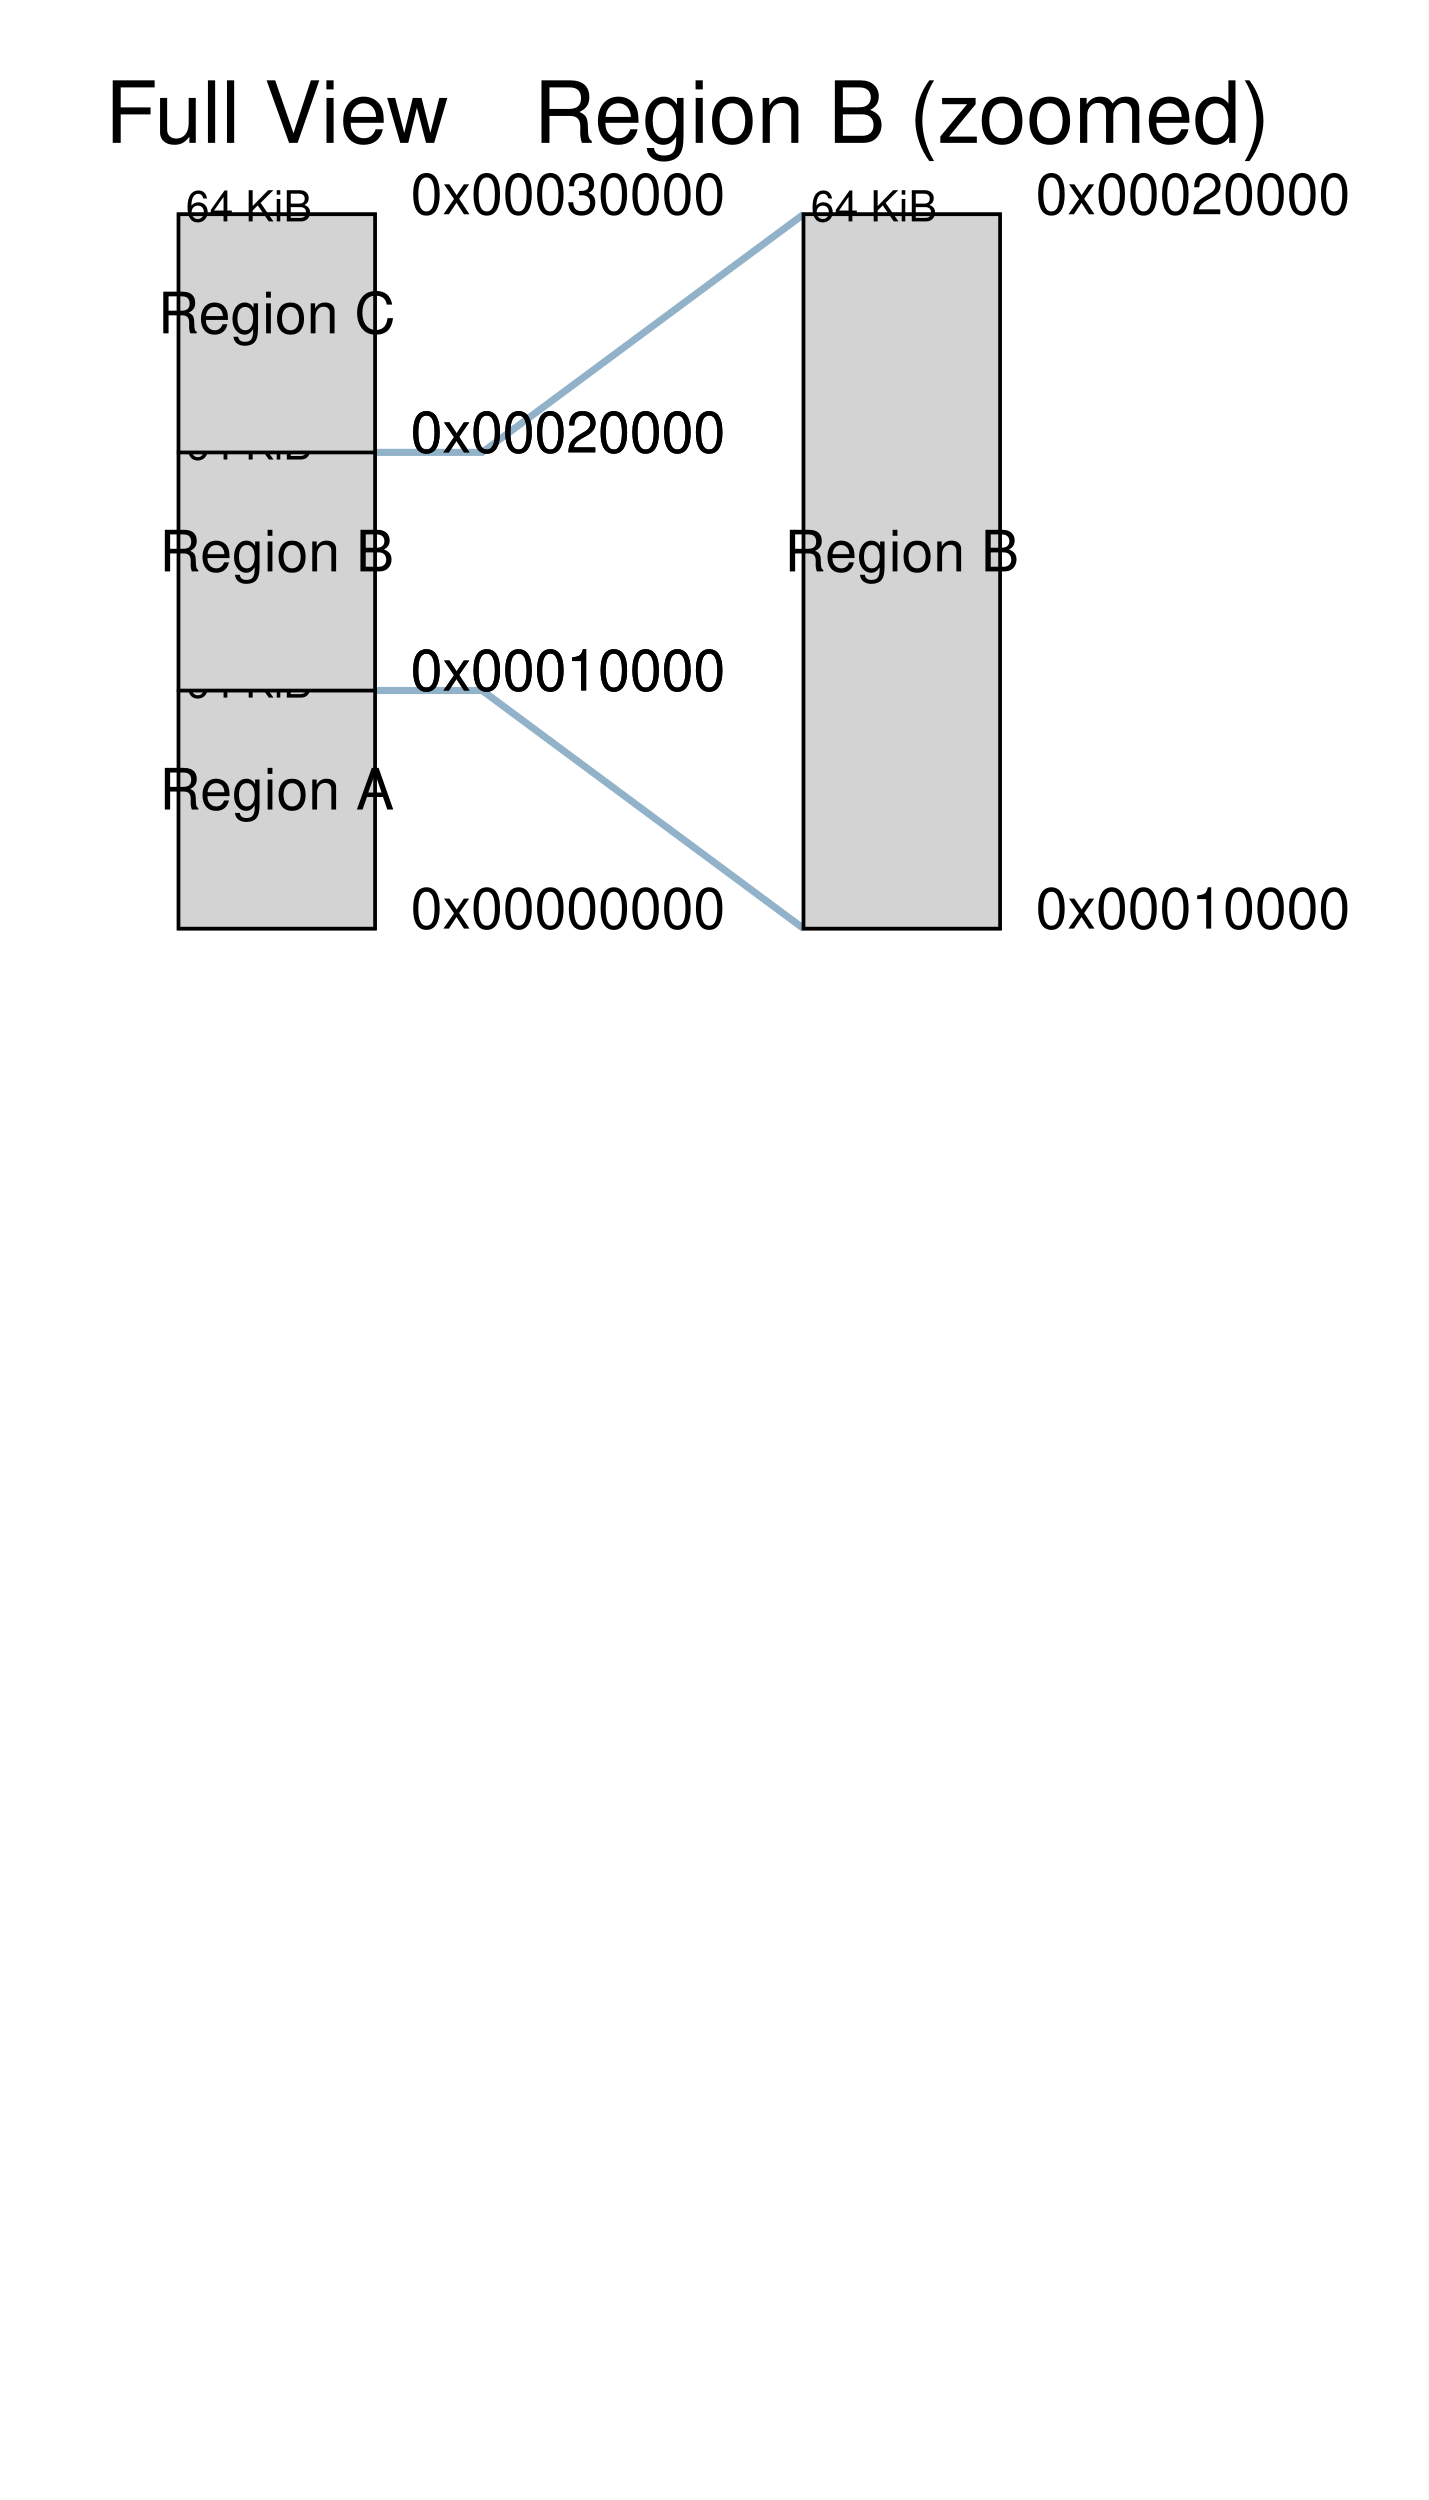
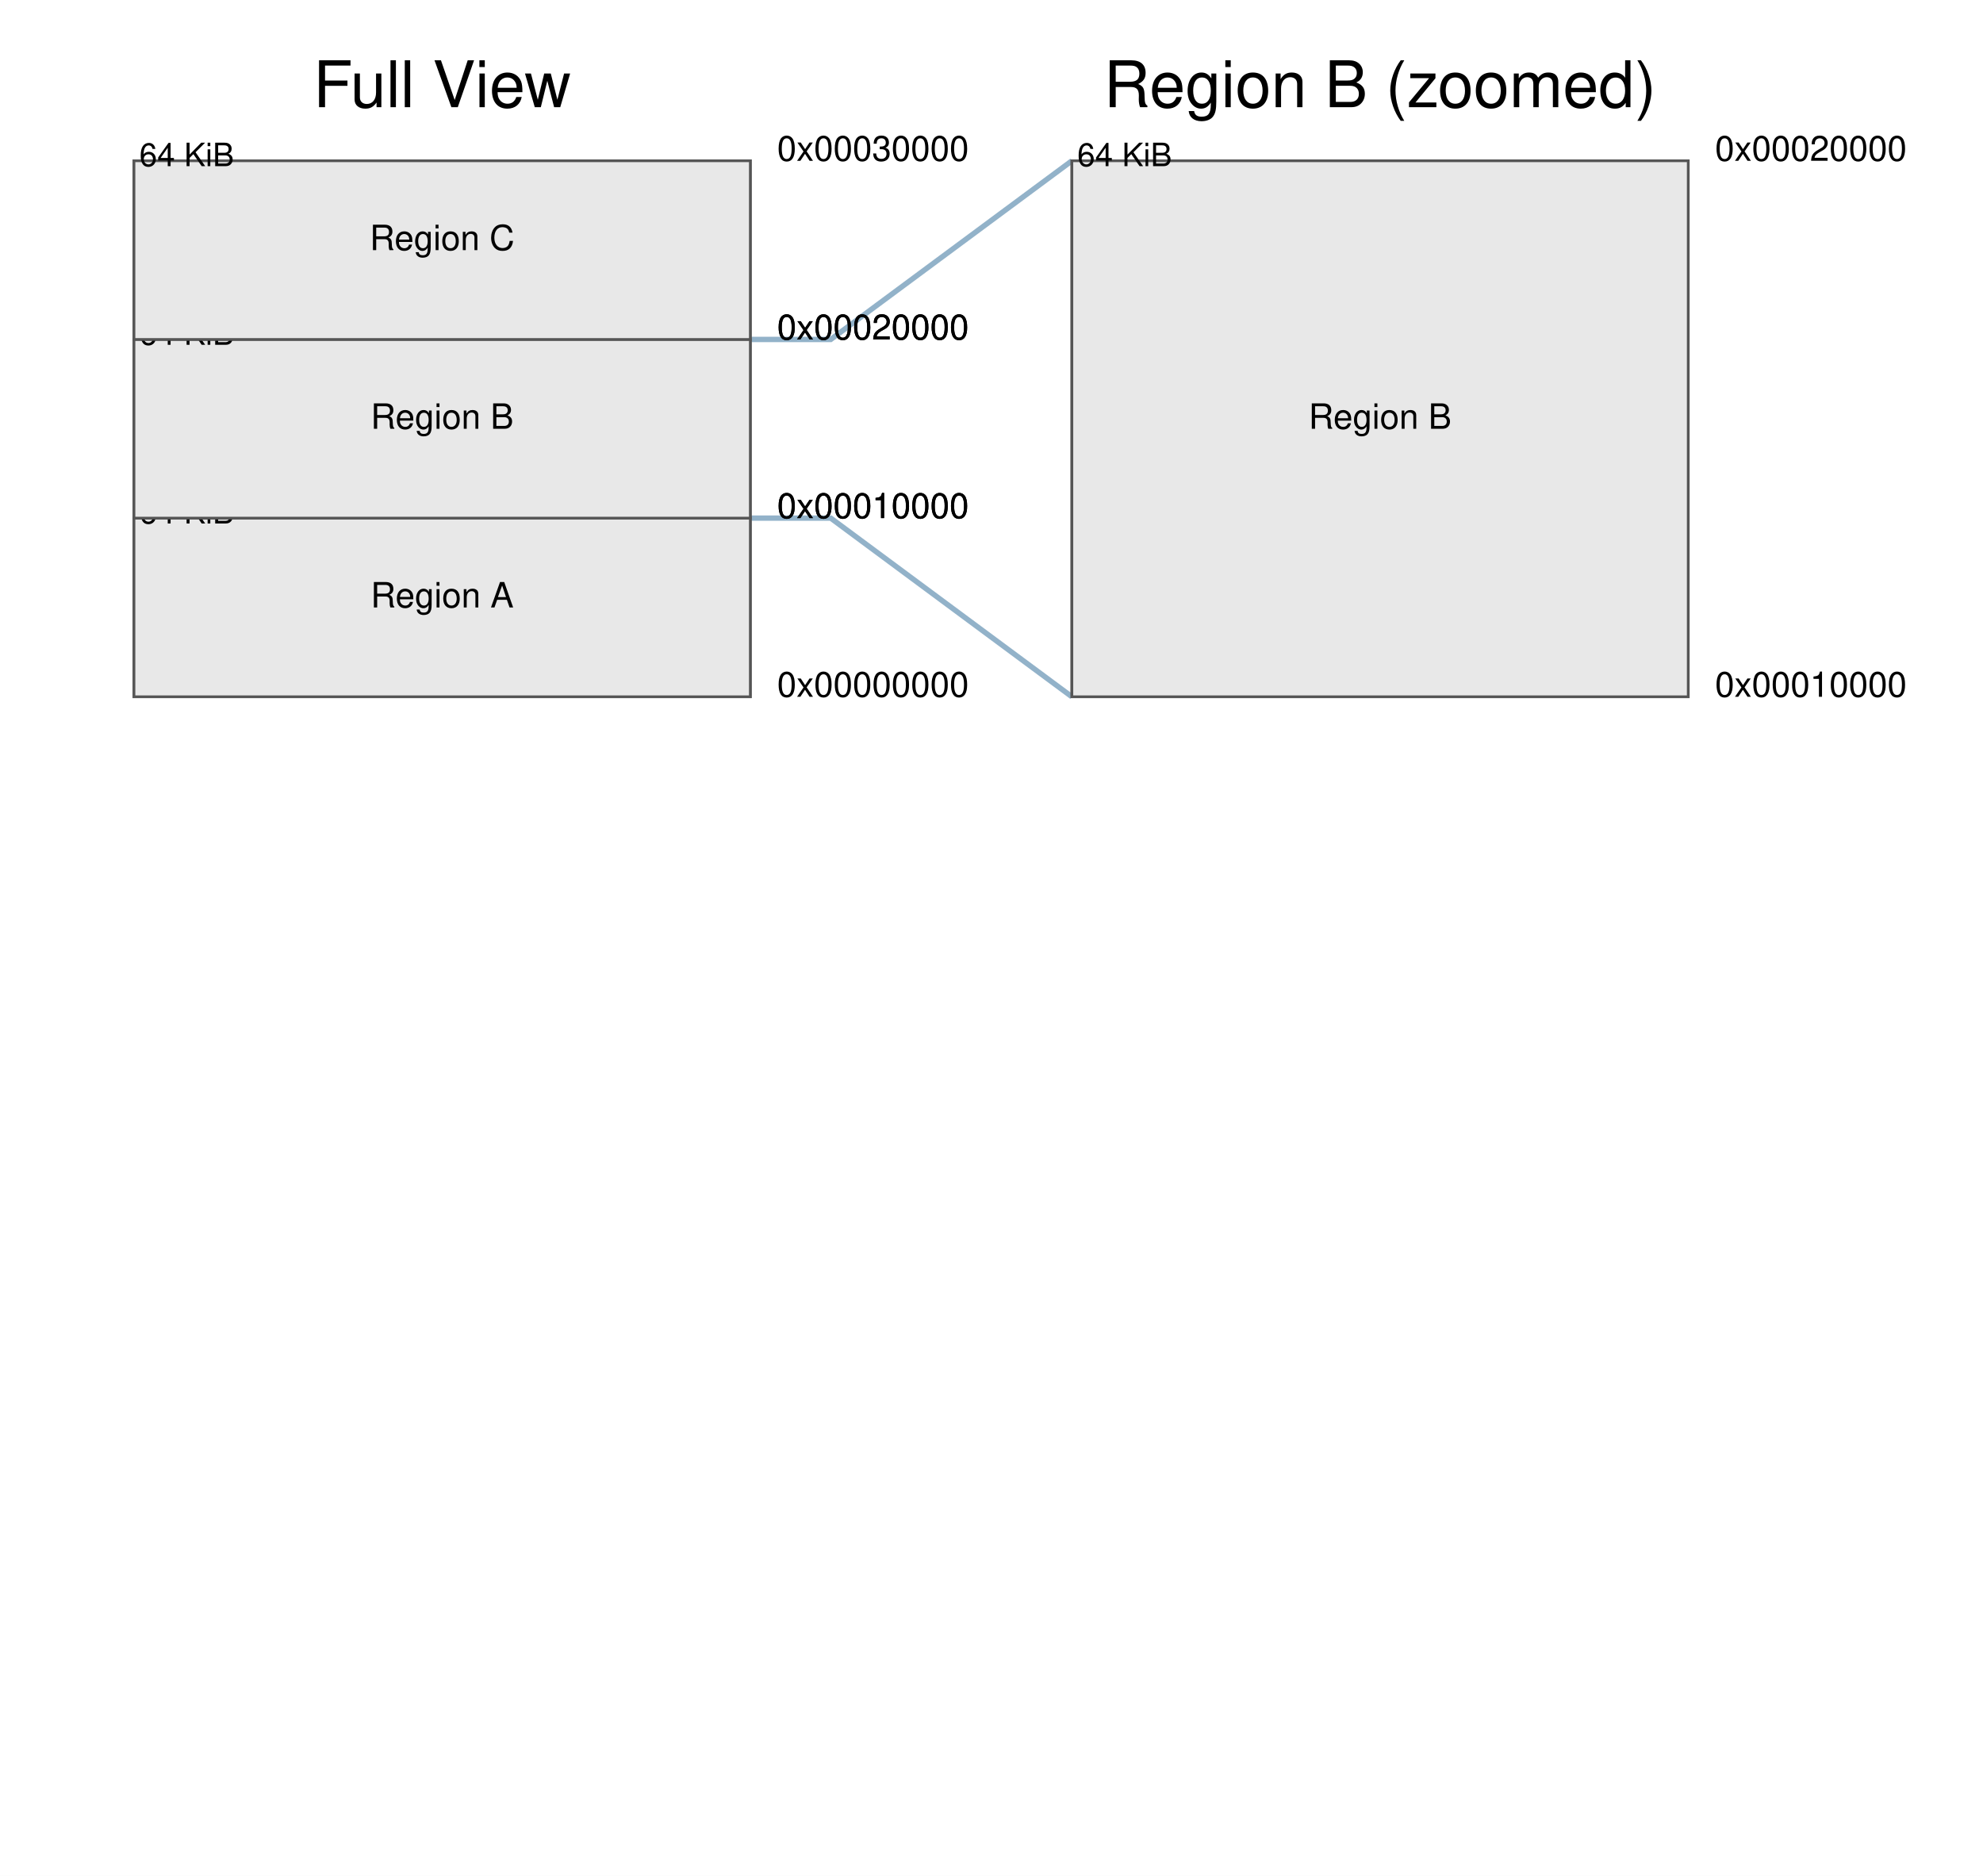
- <svg xmlns="http://www.w3.org/2000/svg" width="400" height="700" viewBox="0 0 400 700">
-   <rect x="0" y="0" width="400" height="700" fill="white" />
+ <svg xmlns="http://www.w3.org/2000/svg" width="740" height="700" viewBox="0 0 740 700">
+   <rect x="0" y="0" width="740" height="700" fill="#ffffff" />
  <g>
    <g>
-       <path d="M 105.0,193.333 L 135.0,193.333 L 225.0,260.0" fill="none" stroke="#4A7FA5" stroke-width="2" opacity="0.6" />
-       <path d="M 105.0,126.667 L 135.0,126.667 L 225.0,60.0" fill="none" stroke="#4A7FA5" stroke-width="2" opacity="0.6" />
+       <path d="M 280.0,193.333 L 310.0,193.333 L 400.0,260.0" fill="none" stroke="#4A7FA5" stroke-width="2" opacity="0.6" />
+       <path d="M 280.0,126.667 L 310.0,126.667 L 400.0,60.0" fill="none" stroke="#4A7FA5" stroke-width="2" opacity="0.6" />
    </g>
  </g>
  <g />
  <g>
-     <text x="27.5" y="-20" stroke="none" fill="black" stroke-width="0" font-size="24px" font-weight="normal" font-family="Helvetica" text-anchor="middle" alignment-baseline="middle" transform="translate(50.0,60.0)">Full View</text>
+     <text x="115.0" y="-20" stroke="none" fill="#000000" stroke-width="0" font-size="24px" font-weight="normal" font-family="Helvetica" text-anchor="middle" alignment-baseline="middle" transform="translate(50.0,60.0)">Full View</text>
    <g transform="translate(50.0,60.0)">
-       <rect x="0" y="0" width="55.0" height="200.0" fill="white" stroke="black" stroke-width="1" />
-       <rect x="0" y="133.333" width="55.0" height="66.667" fill="lightgrey" stroke="black" stroke-width="1" />
-       <text x="27.5" y="166.667" stroke="none" fill="black" stroke-width="0" font-size="16" font-weight="normal" font-family="Helvetica" text-anchor="middle" alignment-baseline="middle">Region A</text>
-       <text x="65.0" y="200.0" stroke="none" fill="black" stroke-width="0" font-size="16" font-weight="normal" font-family="Helvetica" text-anchor="start" alignment-baseline="middle">0x00000000</text>
-       <text x="65.0" y="133.333" stroke="none" fill="black" stroke-width="0" font-size="16" font-weight="normal" font-family="Helvetica" text-anchor="start" alignment-baseline="middle">0x00010000</text>
-       <text x="2" y="135.333" stroke="none" fill="black" stroke-width="0" font-size="12px" font-weight="normal" font-family="Helvetica" text-anchor="start" alignment-baseline="hanging">64 KiB</text>
-       <rect x="0" y="66.667" width="55.0" height="66.667" fill="lightgrey" stroke="black" stroke-width="1" />
-       <text x="27.5" y="100.0" stroke="none" fill="black" stroke-width="0" font-size="16" font-weight="normal" font-family="Helvetica" text-anchor="middle" alignment-baseline="middle">Region B</text>
-       <text x="65.0" y="133.333" stroke="none" fill="black" stroke-width="0" font-size="16" font-weight="normal" font-family="Helvetica" text-anchor="start" alignment-baseline="middle">0x00010000</text>
-       <text x="65.0" y="66.667" stroke="none" fill="black" stroke-width="0" font-size="16" font-weight="normal" font-family="Helvetica" text-anchor="start" alignment-baseline="middle">0x00020000</text>
-       <text x="2" y="68.667" stroke="none" fill="black" stroke-width="0" font-size="12px" font-weight="normal" font-family="Helvetica" text-anchor="start" alignment-baseline="hanging">64 KiB</text>
-       <rect x="0" y="0.0" width="55.0" height="66.667" fill="lightgrey" stroke="black" stroke-width="1" />
-       <text x="27.5" y="33.333" stroke="none" fill="black" stroke-width="0" font-size="16" font-weight="normal" font-family="Helvetica" text-anchor="middle" alignment-baseline="middle">Region C</text>
-       <text x="65.0" y="66.667" stroke="none" fill="black" stroke-width="0" font-size="16" font-weight="normal" font-family="Helvetica" text-anchor="start" alignment-baseline="middle">0x00020000</text>
-       <text x="65.0" y="0.0" stroke="none" fill="black" stroke-width="0" font-size="16" font-weight="normal" font-family="Helvetica" text-anchor="start" alignment-baseline="middle">0x00030000</text>
-       <text x="2" y="2.0" stroke="none" fill="black" stroke-width="0" font-size="12px" font-weight="normal" font-family="Helvetica" text-anchor="start" alignment-baseline="hanging">64 KiB</text>
+       <rect x="0" y="0" width="230.0" height="200.0" fill="#ffffff" stroke="#555555" stroke-width="1" />
+       <rect x="0" y="133.333" width="230.0" height="66.667" fill="#e8e8e8" stroke="#555555" stroke-width="1" />
+       <text x="115.0" y="166.667" stroke="none" fill="#000000" stroke-width="0" font-size="13" font-weight="normal" font-family="Helvetica" text-anchor="middle" alignment-baseline="middle">Region A</text>
+       <text x="240.0" y="200.0" stroke="none" fill="#000000" stroke-width="0" font-size="13" font-weight="normal" font-family="Helvetica" text-anchor="start" alignment-baseline="middle">0x00000000</text>
+       <text x="240.0" y="133.333" stroke="none" fill="#000000" stroke-width="0" font-size="13" font-weight="normal" font-family="Helvetica" text-anchor="start" alignment-baseline="middle">0x00010000</text>
+       <text x="2" y="135.333" stroke="none" fill="#000000" stroke-width="0" font-size="12px" font-weight="normal" font-family="Helvetica" text-anchor="start" alignment-baseline="hanging">64 KiB</text>
+       <rect x="0" y="66.667" width="230.0" height="66.667" fill="#e8e8e8" stroke="#555555" stroke-width="1" />
+       <text x="115.0" y="100.0" stroke="none" fill="#000000" stroke-width="0" font-size="13" font-weight="normal" font-family="Helvetica" text-anchor="middle" alignment-baseline="middle">Region B</text>
+       <text x="240.0" y="133.333" stroke="none" fill="#000000" stroke-width="0" font-size="13" font-weight="normal" font-family="Helvetica" text-anchor="start" alignment-baseline="middle">0x00010000</text>
+       <text x="240.0" y="66.667" stroke="none" fill="#000000" stroke-width="0" font-size="13" font-weight="normal" font-family="Helvetica" text-anchor="start" alignment-baseline="middle">0x00020000</text>
+       <text x="2" y="68.667" stroke="none" fill="#000000" stroke-width="0" font-size="12px" font-weight="normal" font-family="Helvetica" text-anchor="start" alignment-baseline="hanging">64 KiB</text>
+       <rect x="0" y="0.0" width="230.0" height="66.667" fill="#e8e8e8" stroke="#555555" stroke-width="1" />
+       <text x="115.0" y="33.333" stroke="none" fill="#000000" stroke-width="0" font-size="13" font-weight="normal" font-family="Helvetica" text-anchor="middle" alignment-baseline="middle">Region C</text>
+       <text x="240.0" y="66.667" stroke="none" fill="#000000" stroke-width="0" font-size="13" font-weight="normal" font-family="Helvetica" text-anchor="start" alignment-baseline="middle">0x00020000</text>
+       <text x="240.0" y="0.0" stroke="none" fill="#000000" stroke-width="0" font-size="13" font-weight="normal" font-family="Helvetica" text-anchor="start" alignment-baseline="middle">0x00030000</text>
+       <text x="2" y="2.0" stroke="none" fill="#000000" stroke-width="0" font-size="12px" font-weight="normal" font-family="Helvetica" text-anchor="start" alignment-baseline="hanging">64 KiB</text>
    </g>
  </g>
  <g>
-     <text x="27.5" y="-20" stroke="none" fill="black" stroke-width="0" font-size="24px" font-weight="normal" font-family="Helvetica" text-anchor="middle" alignment-baseline="middle" transform="translate(225.0,60.0)">Region B (zoomed)</text>
-     <g transform="translate(225.0,60.0)">
-       <rect x="0" y="0" width="55.0" height="200.0" fill="white" stroke="black" stroke-width="1" />
-       <rect x="0" y="0.0" width="55.0" height="200.0" fill="lightgrey" stroke="black" stroke-width="1" />
-       <text x="27.5" y="100.0" stroke="none" fill="black" stroke-width="0" font-size="16" font-weight="normal" font-family="Helvetica" text-anchor="middle" alignment-baseline="middle">Region B</text>
-       <text x="65.0" y="200.0" stroke="none" fill="black" stroke-width="0" font-size="16" font-weight="normal" font-family="Helvetica" text-anchor="start" alignment-baseline="middle">0x00010000</text>
-       <text x="65.0" y="0.0" stroke="none" fill="black" stroke-width="0" font-size="16" font-weight="normal" font-family="Helvetica" text-anchor="start" alignment-baseline="middle">0x00020000</text>
-       <text x="2" y="2.0" stroke="none" fill="black" stroke-width="0" font-size="12px" font-weight="normal" font-family="Helvetica" text-anchor="start" alignment-baseline="hanging">64 KiB</text>
+     <text x="115.0" y="-20" stroke="none" fill="#000000" stroke-width="0" font-size="24px" font-weight="normal" font-family="Helvetica" text-anchor="middle" alignment-baseline="middle" transform="translate(400.0,60.0)">Region B (zoomed)</text>
+     <g transform="translate(400.0,60.0)">
+       <rect x="0" y="0" width="230.0" height="200.0" fill="#ffffff" stroke="#555555" stroke-width="1" />
+       <rect x="0" y="0.0" width="230.0" height="200.0" fill="#e8e8e8" stroke="#555555" stroke-width="1" />
+       <text x="115.0" y="100.0" stroke="none" fill="#000000" stroke-width="0" font-size="13" font-weight="normal" font-family="Helvetica" text-anchor="middle" alignment-baseline="middle">Region B</text>
+       <text x="240.0" y="200.0" stroke="none" fill="#000000" stroke-width="0" font-size="13" font-weight="normal" font-family="Helvetica" text-anchor="start" alignment-baseline="middle">0x00010000</text>
+       <text x="240.0" y="0.0" stroke="none" fill="#000000" stroke-width="0" font-size="13" font-weight="normal" font-family="Helvetica" text-anchor="start" alignment-baseline="middle">0x00020000</text>
+       <text x="2" y="2.0" stroke="none" fill="#000000" stroke-width="0" font-size="12px" font-weight="normal" font-family="Helvetica" text-anchor="start" alignment-baseline="hanging">64 KiB</text>
    </g>
  </g>
  <g>
    <g transform="translate(50.0,60.0)" />
-     <g transform="translate(225.0,60.0)" />
+     <g transform="translate(400.0,60.0)" />
  </g>
  <g>
    <g transform="translate(50.0,60.0)">
      <g />
      <g />
      <g />
    </g>
-     <g transform="translate(225.0,60.0)">
+     <g transform="translate(400.0,60.0)">
      <g />
    </g>
  </g>
</svg>
